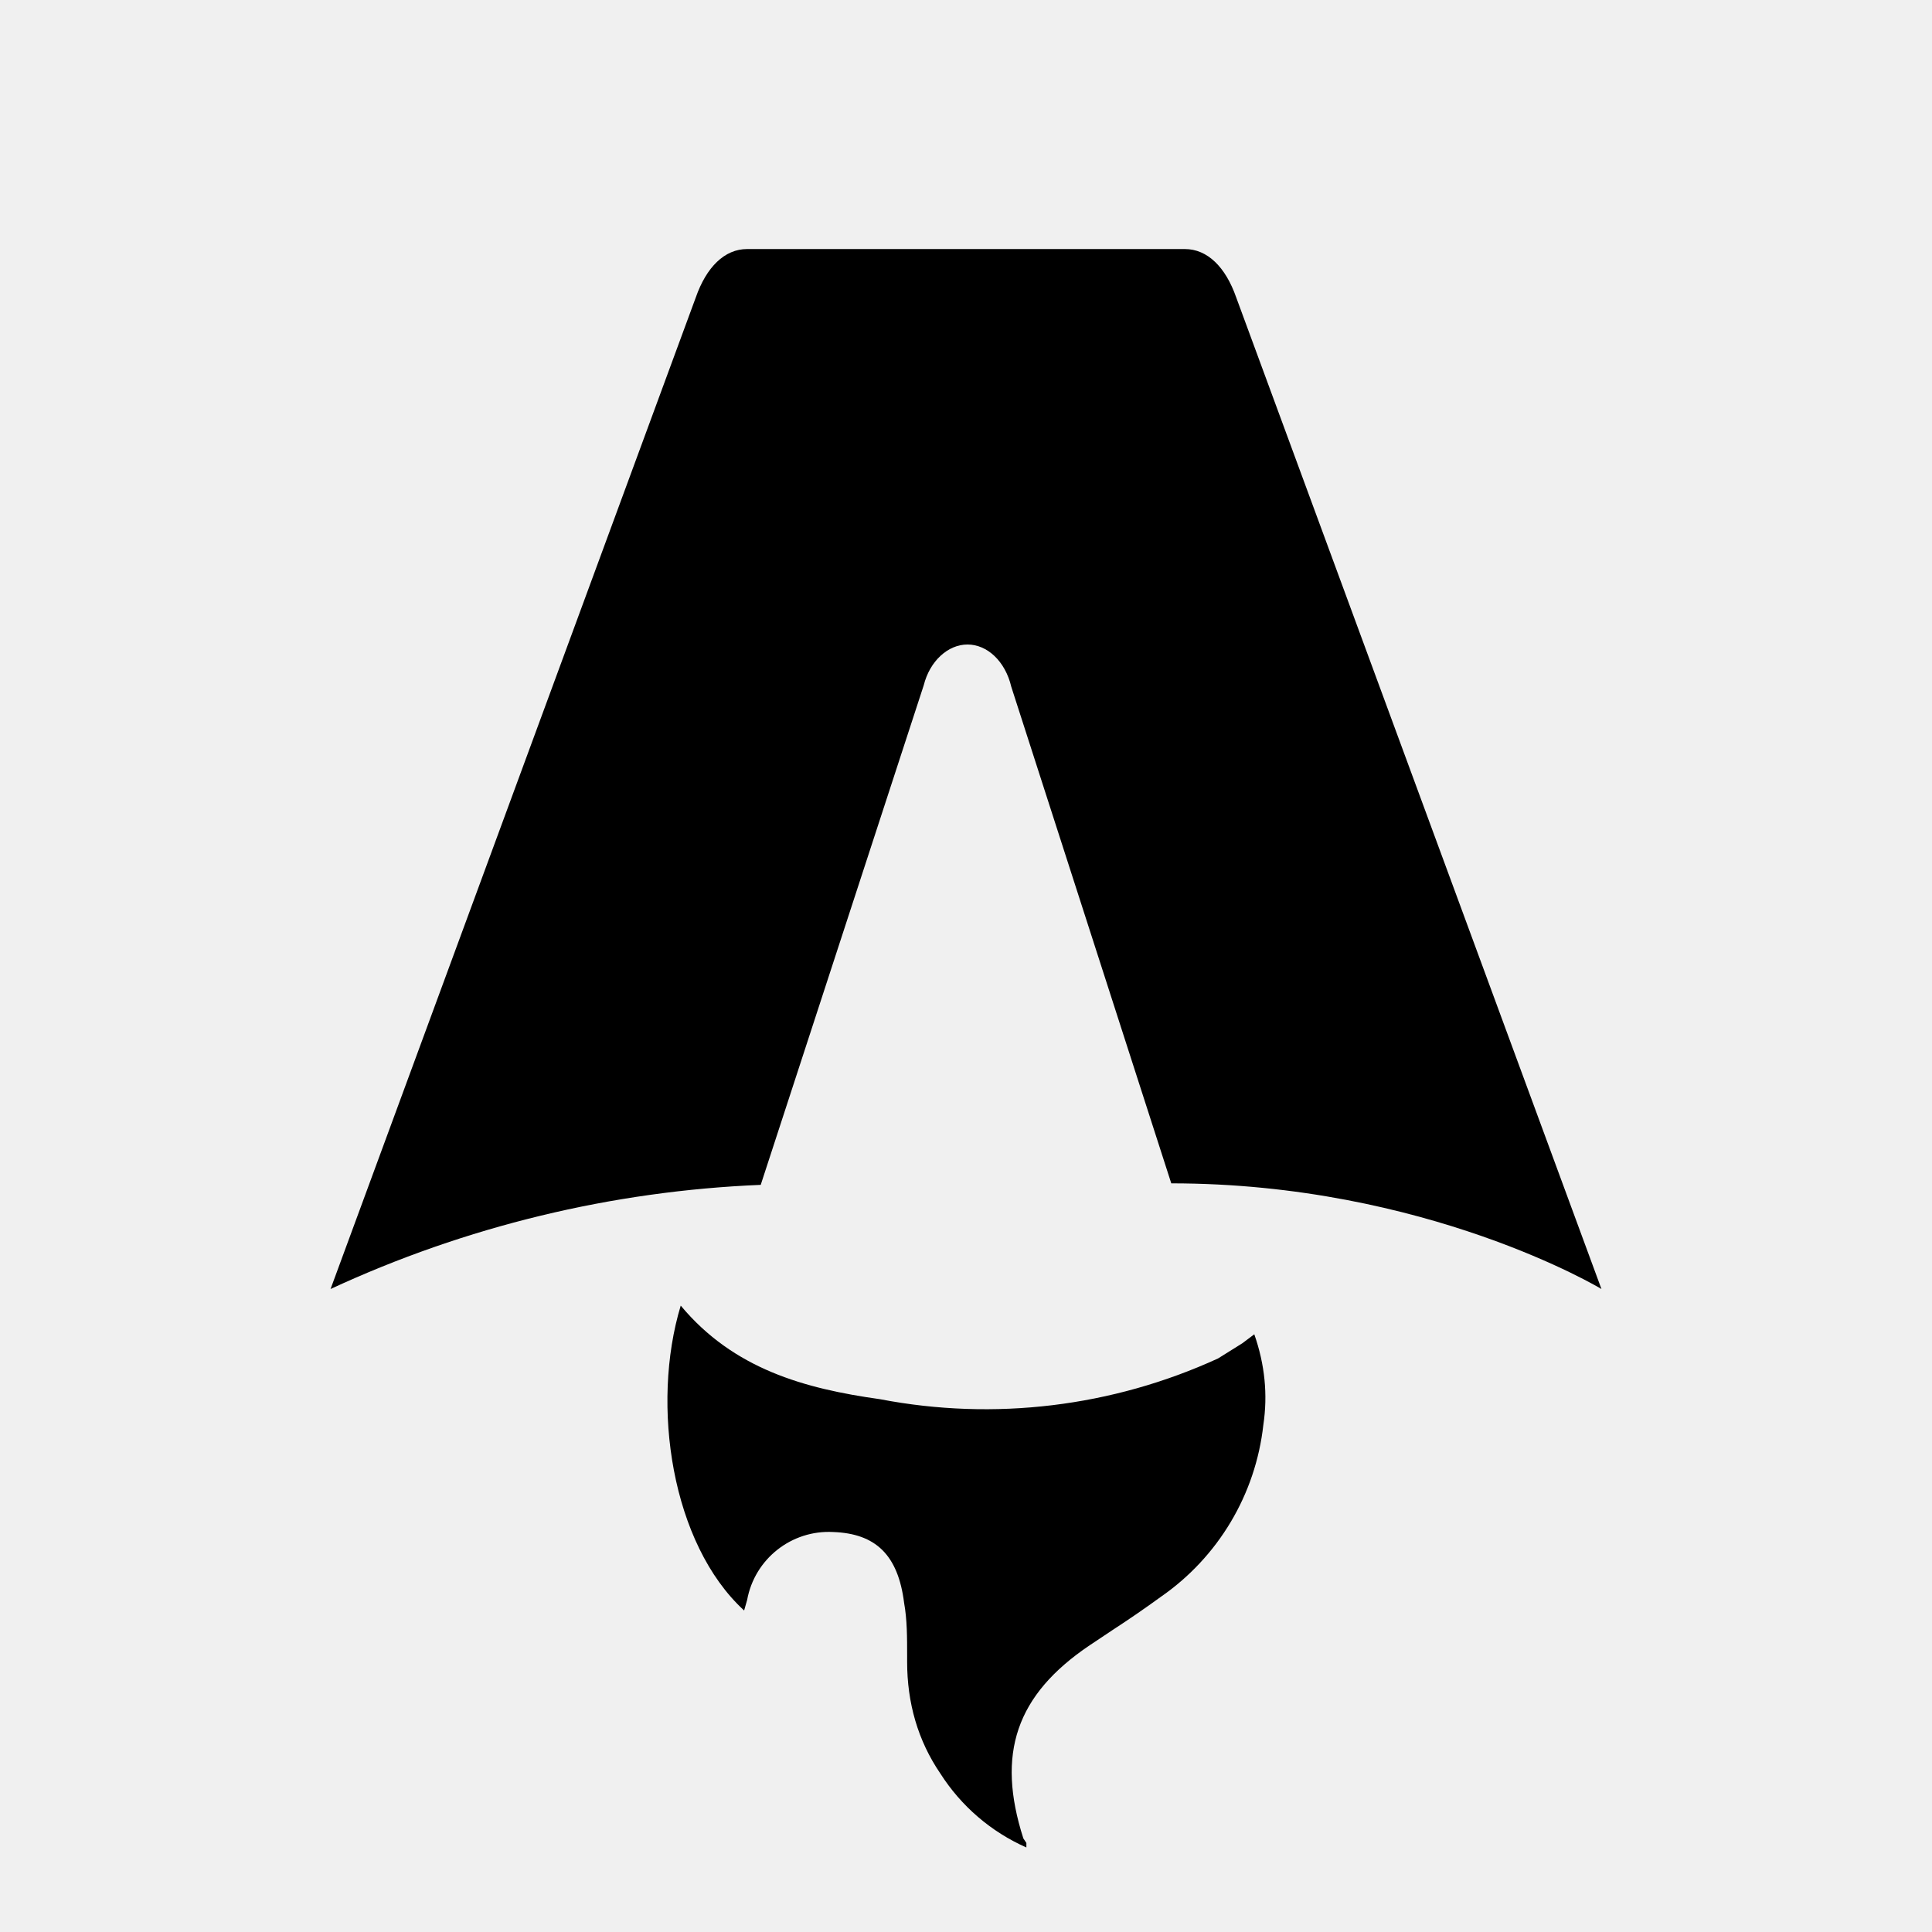
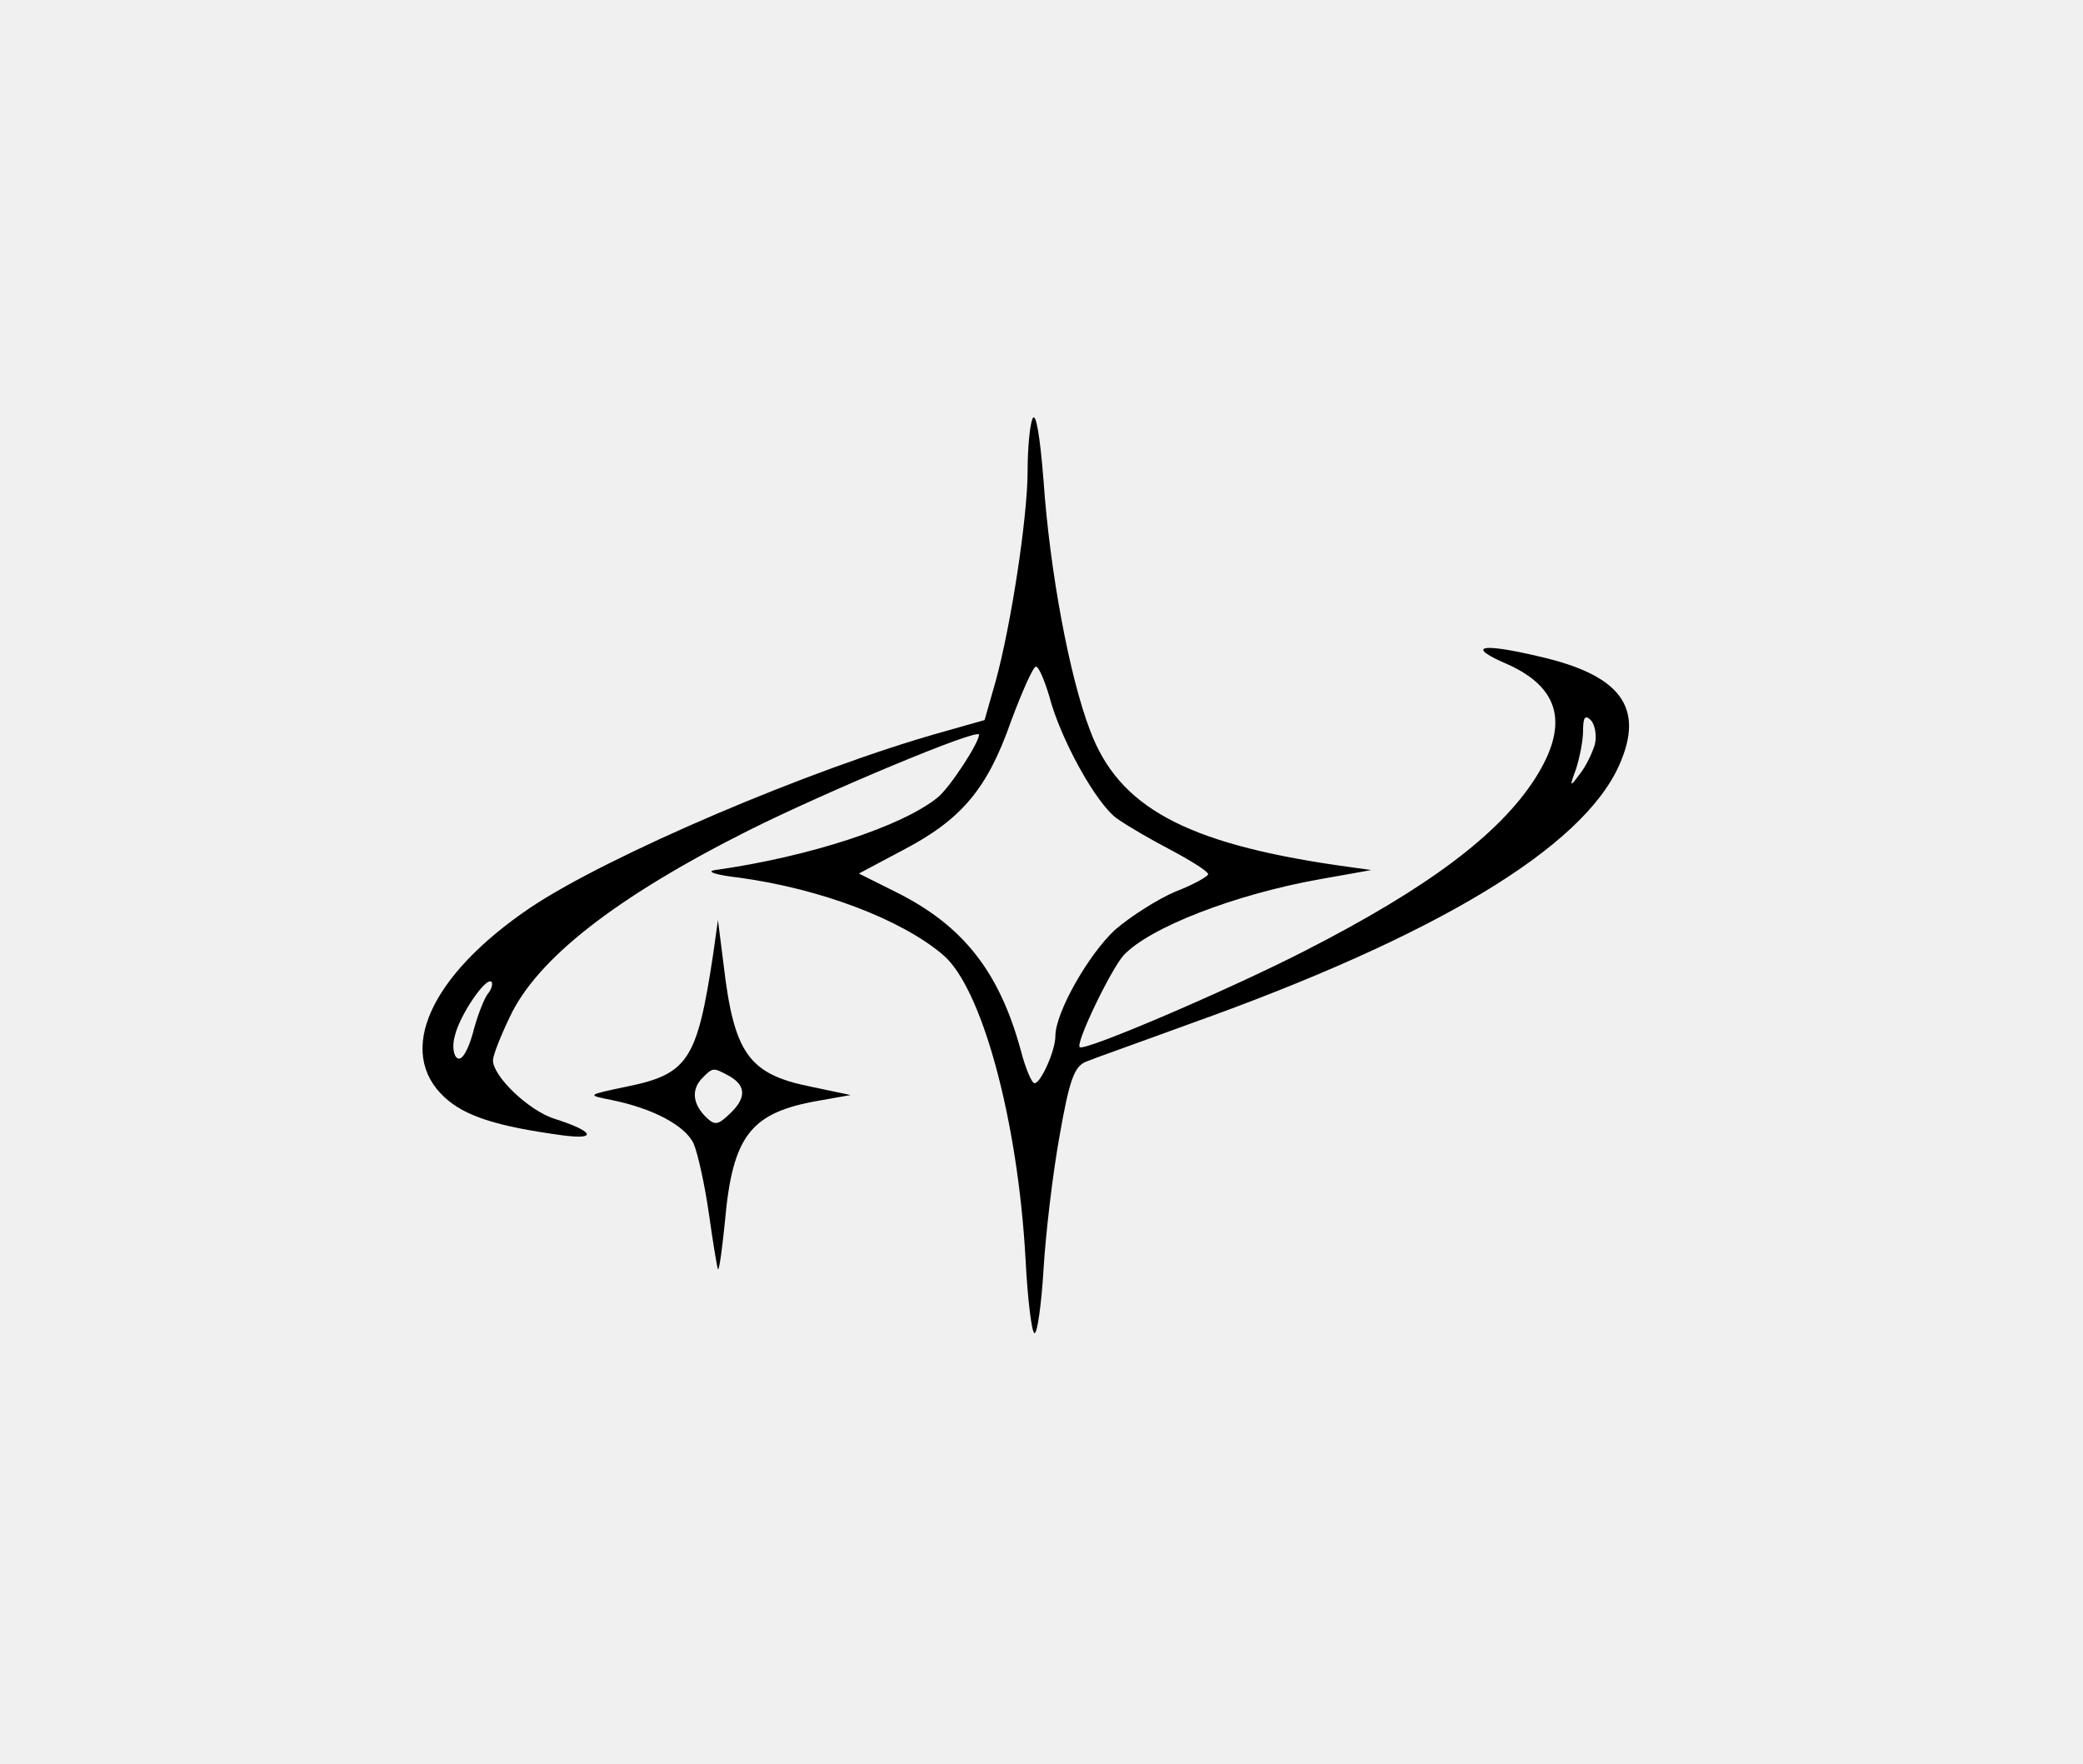
- <svg xmlns="http://www.w3.org/2000/svg" fill="none" viewBox="0 0 128 128">
-   <path d="M50.4 78.5a75.1 75.1 0 0 0-28.5 6.9l24.2-65.7c.7-2 1.9-3.2 3.4-3.2h29c1.5 0 2.7 1.2 3.4 3.2l24.2 65.7s-11.6-7-28.5-7L67 45.5c-.4-1.7-1.6-2.8-2.9-2.8-1.3 0-2.5 1.1-2.9 2.7L50.4 78.5Zm-1.1 28.2Zm-4.2-20.2c-2 6.6-.6 15.8 4.2 20.2a17.5 17.5 0 0 1 .2-.7 5.5 5.5 0 0 1 5.7-4.5c2.8.1 4.3 1.5 4.7 4.7.2 1.1.2 2.3.2 3.5v.4c0 2.7.7 5.2 2.2 7.4a13 13 0 0 0 5.7 4.9v-.3l-.2-.3c-1.8-5.6-.5-9.5 4.4-12.8l1.5-1a73 73 0 0 0 3.2-2.2 16 16 0 0 0 6.8-11.4c.3-2 .1-4-.6-6l-.8.6-1.6 1a37 37 0 0 1-22.4 2.7c-5-.7-9.7-2-13.2-6.2Z" />
-   <style>
-         path { fill: #000; }
-         @media (prefers-color-scheme: dark) {
-             path { fill: #FFF; }
-         }
-     </style>
+ <svg xmlns="http://www.w3.org/2000/svg" version="1.0" width="300pt" height="254pt" viewBox="0 0 300 254" preserveAspectRatio="xMidYMid meet">
+   <g transform="translate(0,254) scale(0.1,-0.1)" fill="#000000" stroke="none">
+     <path d="M1487 1937 c-4 -10 -7 -44 -7 -75 0 -67 -24 -223 -46 -303 l-16 -56 -60 -17 c-190 -53 -482 -178 -594 -253 -145 -98 -194 -208 -124 -273 29 -27 74 -42 170 -55 52 -7 45 6 -12 24 -37 12 -88 61 -88 84 0 7 11 35 24 62 39 84 153 173 344 269 112 56 332 148 332 138 0 -12 -42 -76 -59 -90 -51 -42 -186 -86 -321 -105 -14 -2 0 -7 35 -11 117 -16 233 -60 293 -111 56 -47 108 -238 119 -438 3 -59 9 -107 13 -107 4 0 10 42 13 93 3 50 13 136 23 191 14 80 21 100 38 107 12 5 80 29 151 55 353 126 564 253 617 372 37 83 3 130 -117 157 -85 20 -104 14 -43 -12 75 -34 88 -87 39 -164 -52 -81 -155 -158 -331 -248 -107 -55 -319 -146 -325 -139 -6 6 44 110 63 132 37 40 160 88 284 110 l73 13 -50 7 c-218 32 -314 84 -355 194 -30 78 -58 230 -67 359 -5 64 -11 101 -16 90z m24 -399 c16 -62 68 -156 98 -177 14 -10 50 -31 79 -46 28 -15 52 -30 52 -34 0 -3 -21 -15 -47 -25 -26 -11 -65 -36 -87 -55 -38 -35 -86 -119 -86 -153 0 -21 -21 -68 -30 -68 -4 0 -13 21 -20 48 -31 113 -83 179 -179 227 l-54 27 64 34 c84 44 121 88 155 185 16 43 32 79 36 79 4 0 12 -19 19 -42z m786 -70 c-4 -13 -13 -32 -22 -43 -14 -19 -15 -19 -5 8 5 16 10 40 10 55 0 19 3 23 11 15 6 -6 9 -22 6 -35z m-1595 -360 c-5 -7 -15 -32 -21 -56 -7 -25 -16 -40 -22 -36 -6 3 -8 18 -4 32 7 30 45 86 53 78 2 -3 0 -11 -6 -18z" />
+     <path d="M1027 1165 c-23 -152 -36 -172 -125 -190 -57 -12 -57 -12 -22 -19 60 -12 107 -37 119 -63 6 -14 16 -59 22 -101 6 -43 12 -78 13 -80 2 -1 6 29 10 68 11 125 37 158 136 175 l45 8 -57 12 c-90 18 -111 48 -126 177 l-8 63 -7 -50z m24 -175 c24 -14 24 -32 -1 -55 -17 -16 -21 -16 -35 -2 -18 19 -19 39 -3 55 15 15 15 15 39 2z" />
+   </g>
</svg>
